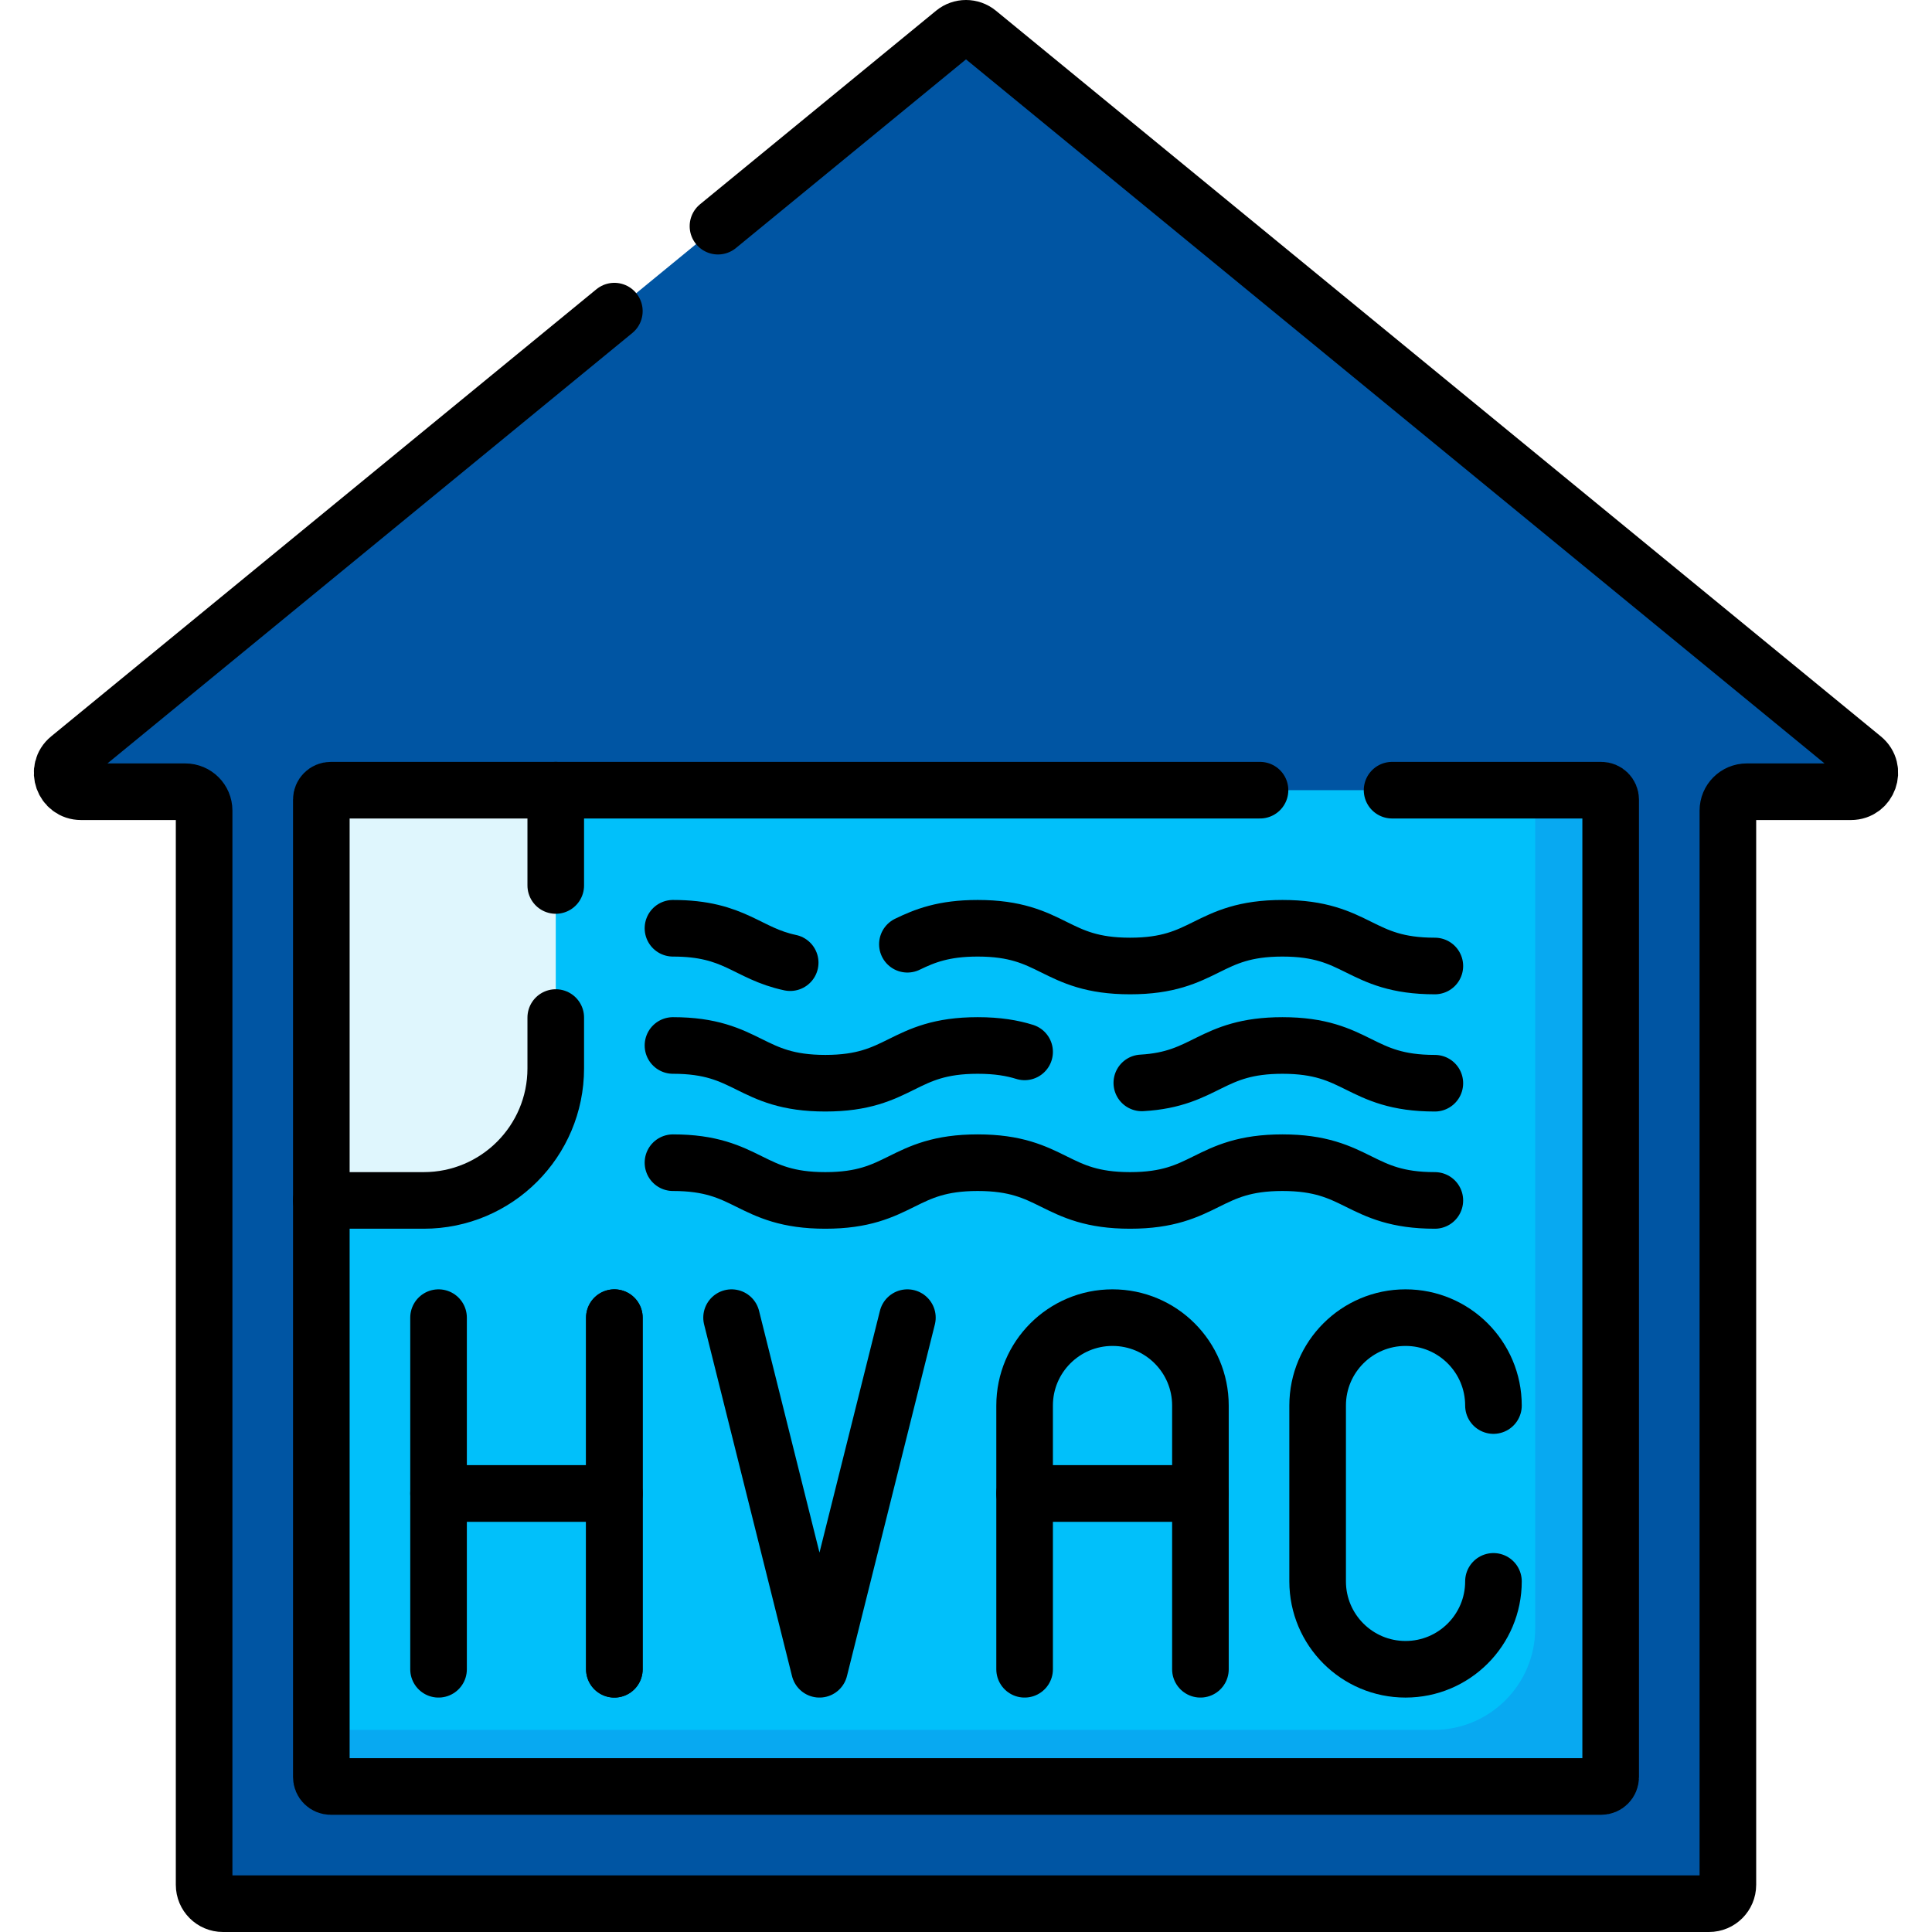
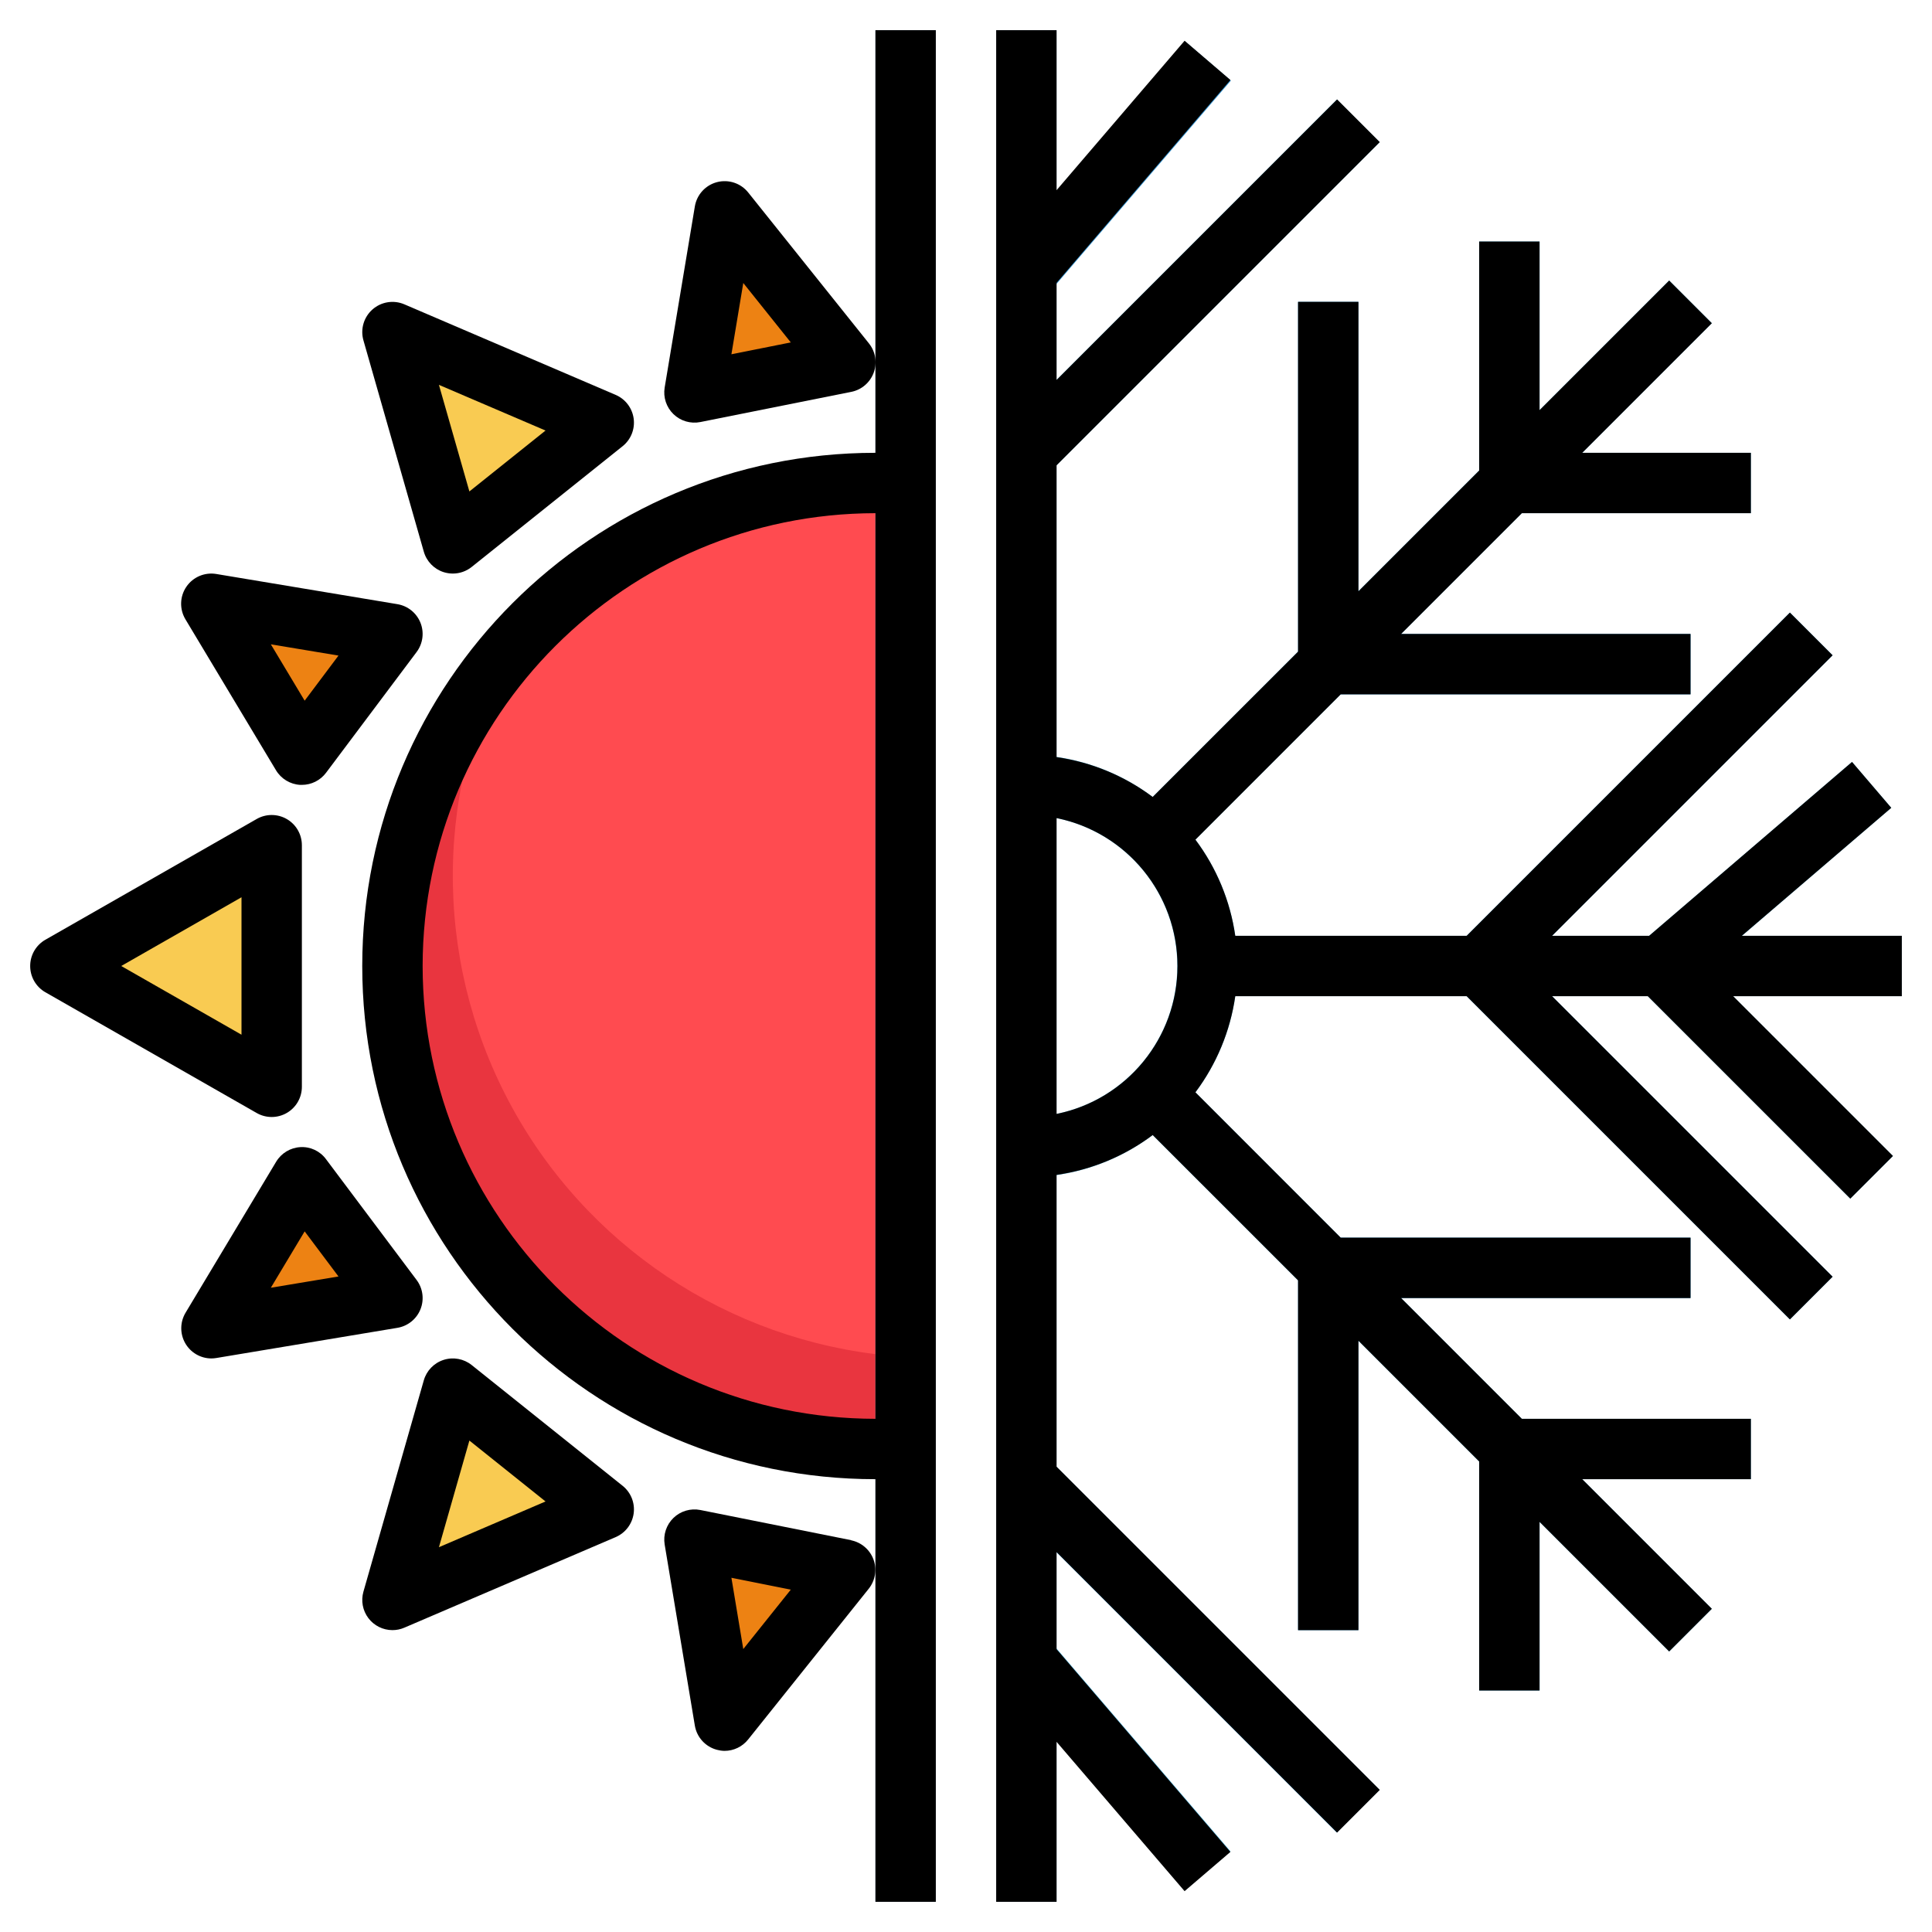
<svg xmlns="http://www.w3.org/2000/svg" version="1.1" width="512" height="512">
-   <svg version="1.1" id="SvgjsSvg1013" x="0px" y="0px" viewBox="0 0 512 512" style="enable-background:new 0 0 512 512;" xml:space="preserve">
-     <g>
-       <path style="fill:#0055A3;" d="M493.688,200.951L259.171,8.634c-1.843-1.512-4.498-1.512-6.341,0L18.312,200.951   c-3.631,2.978-1.526,8.866,3.171,8.866h27.611c2.761,0,5,2.239,5,5V499.5c0,2.761,2.239,5,5,5h393.812c2.761,0,5-2.239,5-5V214.818   c0-2.761,2.239-5,5-5h27.611C495.214,209.818,497.32,203.929,493.688,200.951z" />
-       <path style="fill:#01C0FA;" d="M424.344,473.438H87.656c-1.381,0-2.5-1.119-2.5-2.5V318.125l62.125-108.719h277.062   c1.381,0,2.5,1.119,2.5,2.5v259.031C426.844,472.318,425.724,473.438,424.344,473.438z" />
-       <path style="fill:#08A9F1;" d="M424.344,209.406h-17.5v222.154c0,14.844-12.033,26.877-26.877,26.877H85.156v12.5   c0,1.381,1.119,2.5,2.5,2.5h336.688c1.381,0,2.5-1.119,2.5-2.5V211.906C426.844,210.526,425.724,209.406,424.344,209.406z" />
-       <path style="fill:#DFF6FD;" d="M112.281,318.125H85.156V211.906c0-1.381,1.119-2.5,2.5-2.5h59.625v73.719   C147.281,302.455,131.611,318.125,112.281,318.125z" />
-       <path style="fill:none;stroke:#000000;stroke-width:15;stroke-linecap:round;stroke-linejoin:round;stroke-miterlimit:10;" d="   M368.917,209.406h55.427c1.381,0,2.5,1.119,2.5,2.5v259.031c0,1.381-1.119,2.5-2.5,2.5H87.656c-1.381,0-2.5-1.119-2.5-2.5V318.125" />
-       <line style="fill:none;stroke:#000000;stroke-width:15;stroke-linecap:round;stroke-linejoin:round;stroke-miterlimit:10;" x1="147.281" y1="209.406" x2="333.917" y2="209.406" />
-       <path style="fill:none;stroke:#000000;stroke-width:15;stroke-linecap:round;stroke-linejoin:round;stroke-miterlimit:10;" d="   M162.812,82.453L18.312,200.951c-3.631,2.978-1.526,8.866,3.171,8.866h27.611c2.761,0,5,2.239,5,5V499.5c0,2.761,2.239,5,5,5   h393.812c2.761,0,5-2.239,5-5V214.818c0-2.761,2.239-5,5-5h27.611c4.696,0,6.802-5.888,3.171-8.866L259.171,8.634   c-1.843-1.512-4.498-1.512-6.341,0l-62.56,51.303" />
-       <path style="fill:none;stroke:#000000;stroke-width:15;stroke-linecap:round;stroke-linejoin:round;stroke-miterlimit:10;" d="   M318.125,395.781h-46.594v-23.297c0-12.866,10.43-23.297,23.297-23.297h0c12.866,0,23.297,10.43,23.297,23.297V395.781z" />
-       <polyline style="fill:none;stroke:#000000;stroke-width:15;stroke-linecap:round;stroke-linejoin:round;stroke-miterlimit:10;" points="   271.531,442.375 271.531,395.781 318.125,395.781 318.125,442.375  " />
-       <path style="fill:none;stroke:#000000;stroke-width:15;stroke-linecap:round;stroke-linejoin:round;stroke-miterlimit:10;" d="   M395.781,419.078c0,12.866-10.43,23.297-23.297,23.297h0c-12.866,0-23.297-10.43-23.297-23.297v-46.594   c0-12.866,10.43-23.297,23.297-23.297h0c12.866,0,23.297,10.43,23.297,23.297" />
-       <polyline style="fill:none;stroke:#000000;stroke-width:15;stroke-linecap:round;stroke-linejoin:round;stroke-miterlimit:10;" points="   162.812,349.188 162.812,395.781 116.219,395.781 116.219,349.188  " />
-       <polyline style="fill:none;stroke:#000000;stroke-width:15;stroke-linecap:round;stroke-linejoin:round;stroke-miterlimit:10;" points="   116.219,442.375 116.219,395.781 162.812,395.781 162.812,442.375  " />
-       <line style="fill:none;stroke:#000000;stroke-width:15;stroke-linecap:round;stroke-linejoin:round;stroke-miterlimit:10;" x1="162.812" y1="349.188" x2="162.812" y2="442.375" />
-       <polyline style="fill:none;stroke:#000000;stroke-width:15;stroke-linecap:round;stroke-linejoin:round;stroke-miterlimit:10;" points="   193.875,349.188 217.172,442.375 240.469,349.188  " />
-       <path style="fill:none;stroke:#000000;stroke-width:15;stroke-linecap:round;stroke-linejoin:round;stroke-miterlimit:10;" d="   M240.469,250.234c4.578-2.22,9.573-4.234,18.634-4.234c20.189,0,20.189,10,40.379,10c20.192,0,20.192-10,40.384-10   c20.192,0,20.192,10,40.384,10" />
-       <path style="fill:none;stroke:#000000;stroke-width:15;stroke-linecap:round;stroke-linejoin:round;stroke-miterlimit:10;" d="   M178.344,246c16.488,0,19.511,6.67,31.062,9.115" />
-       <path style="fill:none;stroke:#000000;stroke-width:15;stroke-linecap:round;stroke-linejoin:round;stroke-miterlimit:10;" d="   M302.594,286.978c17.139-0.97,18.174-9.915,37.272-9.915c20.192,0,20.192,10,40.384,10" />
-       <path style="fill:none;stroke:#000000;stroke-width:15;stroke-linecap:round;stroke-linejoin:round;stroke-miterlimit:10;" d="   M178.344,277.062c20.189,0,20.189,10,40.378,10c20.19,0,20.19-10,40.38-10c5.285,0,9.187,0.685,12.429,1.697" />
-       <path style="fill:none;stroke:#000000;stroke-width:15;stroke-linecap:round;stroke-linejoin:round;stroke-miterlimit:10;" d="   M178.344,308.125c20.189,0,20.189,10,40.378,10c20.19,0,20.19-10,40.38-10c20.189,0,20.189,10,40.379,10   c20.192,0,20.192-10,40.384-10c20.192,0,20.192,10,40.384,10" />
-       <path style="fill:none;stroke:#000000;stroke-width:15;stroke-linecap:round;stroke-linejoin:round;stroke-miterlimit:10;" d="   M147.281,269.661v13.464c0,19.33-15.67,35-35,35H85.156V211.906c0-1.381,1.119-2.5,2.5-2.5h59.625v25.254" />
-     </g>
-     <g>
- </g>
-     <g>
- </g>
-     <g>
- </g>
-     <g>
- </g>
-     <g>
- </g>
-     <g>
- </g>
-     <g>
- </g>
-     <g>
- </g>
-     <g>
- </g>
-     <g>
- </g>
-     <g>
- </g>
-     <g>
- </g>
-     <g>
- </g>
-     <g>
- </g>
-     <g>
- </g>
+   <svg id="SvgjsSvg1014" height="512" viewBox="0 0 64 64" width="512" data-name="Layer 3">
+     <path d="m63 33v-2h-22.08a6.955 6.955 0 0 0 -1.32-3.185l17.107-17.108-1.414-1.414-17.109 17.107a6.958 6.958 0 0 0 -4.184-1.4v2a5 5 0 0 1 0 10v2a6.956 6.956 0 0 0 4.185-1.4l17.108 17.107 1.414-1.414-17.107-17.109a6.956 6.956 0 0 0 1.32-3.184z" fill="#62c1ea" />
+     <path d="m9 36.001v-8.001l-7 4.001z" fill="#f9cb52" />
+     <path d="m10 39.001 3 4-6 1z" fill="#ed8213" />
+     <path d="m15 46.001 5 4-7 3z" fill="#f9cb52" />
+     <path d="m23 51.001 5 1-4.001 4.999z" fill="#ed8213" />
+     <path d="m10 25.001 3-4-6-1z" fill="#ed8213" />
+     <path d="m15 18.001 5-4-7-3z" fill="#f9cb52" />
+     <path d="m23 13.001 5-1-4.001-4.999z" fill="#ed8213" />
+     <path d="m61.293 39.707-7-7a1 1 0 0 1 .057-1.467l7-6 1.3 1.52-6.181 5.3 6.237 6.236z" fill="#62c1ea" />
+     <path d="m59.293 43.707-11-11a1 1 0 0 1 0-1.414l11-11 1.414 1.414-10.293 10.293 10.293 10.293z" fill="#3091d0" />
+     <path d="m58 17h-8a1 1 0 0 1 -1-1v-8h2v7h7z" fill="#62c1ea" />
+     <path d="m56 23h-12a1 1 0 0 1 -1-1v-12h2v11h11z" fill="#3091d0" />
+     <path d="m51 56h-2v-8a1 1 0 0 1 1-1h8v2h-7z" fill="#62c1ea" />
+     <path d="m45 54h-2v-12a1 1 0 0 1 1-1h12v2h-11z" fill="#3091d0" />
+     <path d="m36 53.89h2v9.22h-2z" fill="#62c1ea" transform="matrix(.759 -.651 .651 .759 -29.164 38.163)" />
+     <path d="m38.5 46.722h2v15.556h-2z" fill="#3091d0" transform="matrix(.707 -.707 .707 .707 -26.968 43.893)" />
+     <path d="m32.39 4.5h9.22v2h-9.22z" fill="#3091d0" transform="matrix(.651 -.759 .759 .651 8.753 30.022)" />
+     <path d="m31.722 8.5h15.556v2h-15.556z" fill="#62c1ea" transform="matrix(.707 -.707 .707 .707 4.852 30.713)" />
+     <path d="m30 16.031q-.5-.031-1-.031a16 16 0 0 0 0 32q.5 0 1-.031" fill="#e9353f" />
+     <path d="m16.784 21.679a15.966 15.966 0 0 0 13.216 23.271v-28.919q-.5-.031-1-.031a15.958 15.958 0 0 0 -12.216 5.679z" fill="#ff4b50" />
+     <path d="m29 1h2v62h-2z" fill="#93add1" />
+     <path d="m33 1h2v62h-2z" fill="#93add1" />
+     <path d="m1 32a1 1 0 0 0 .5.868l7 4a1 1 0 0 0 1.5-.868v-8a1 1 0 0 0 -1.5-.868l-7 4a1 1 0 0 0 -.5.868zm7-2.277v4.553l-3.984-2.276z" />
+     <path d="m13.928 43.373a1 1 0 0 0 -.128-.973l-3-4a.983.983 0 0 0 -.852-.4 1 1 0 0 0 -.8.484l-3 5a1 1 0 0 0 .852 1.516 1.04 1.04 0 0 0 .165-.014l6-1a1 1 0 0 0 .763-.613zm-4.956-.715 1.12-1.867 1.121 1.494z" />
+     <path d="m13 54a.989.989 0 0 0 .394-.081l7-3a1 1 0 0 0 .231-1.7l-5-4a1 1 0 0 0 -1.586.507l-2 7a1 1 0 0 0 .961 1.274zm2.549-6.28 2.523 2.018-3.532 1.515z" />
+     <path d="m28.2 51.021-5-1a1 1 0 0 0 -1.182 1.144l1 6a1 1 0 0 0 .734.8 1.036 1.036 0 0 0 .248.035 1 1 0 0 0 .781-.375l4-5a1 1 0 0 0 -.585-1.6zm-3.578 3.606-.393-2.361 1.967.393z" />
+     <path d="m6.173 19.438a1 1 0 0 0 -.03 1.078l3 5a1 1 0 0 0 .8.484h.057a1 1 0 0 0 .8-.4l3-4a1 1 0 0 0 -.635-1.586l-6-1a1 1 0 0 0 -.992.424zm5.04 2.279-1.121 1.494-1.12-1.867z" />
+     <path d="m15 19a1 1 0 0 0 .625-.219l5-4a1 1 0 0 0 -.231-1.7l-7-3a1 1 0 0 0 -1.355 1.193l2 7a1 1 0 0 0 .657.679 1.02 1.02 0 0 0 .304.047zm3.072-4.738-2.523 2.018-1.009-3.531z" />
+     <path d="m23.2 13.981 5-1a1 1 0 0 0 .585-1.605l-4-5a1 1 0 0 0 -1.767.461l-1 6a1 1 0 0 0 1.182 1.144zm1.422-4.606 1.574 1.968-1.967.393z" />
+     <path d="m31 63v-62h-2v14a17 17 0 0 0 0 34v14zm-17-31a15.017 15.017 0 0 1 15-15v30a15.017 15.017 0 0 1 -15-15z" />
+     <path d="m62.651 26.76-1.3-1.52-6.722 5.76h-3.215l9.293-9.293-1.414-1.414-10.707 10.707h-7.666a6.955 6.955 0 0 0 -1.32-3.185l4.814-4.815h11.586v-2h-9.586l4-4h7.586v-2h-5.586l4.293-4.293-1.414-1.414-4.293 4.293v-5.586h-2v7.586l-4 4v-9.586h-2v11.586l-4.816 4.814a6.956 6.956 0 0 0 -3.184-1.32v-9.666l10.707-10.707-1.414-1.414-9.293 9.293v-3.216l5.759-6.72-1.518-1.3-4.241 4.95v-5.3h-2v62h2v-5.3l4.241 4.947 1.518-1.3-5.759-6.717v-3.216l9.293 9.293 1.414-1.414-10.707-10.707v-9.666a6.955 6.955 0 0 0 3.185-1.32l4.815 4.814v11.586h2v-9.586l4 4v7.586h2v-5.586l4.293 4.293 1.414-1.414-4.293-4.293h5.586v-2h-7.586l-4-4h9.586v-2h-11.586l-4.814-4.816a6.956 6.956 0 0 0 1.32-3.184h7.666l10.707 10.707 1.414-1.414-9.293-9.293h3.171l6.708 6.707 1.414-1.414-5.293-5.293h5.586v-2h-5.3zm-27.651 10.14v-9.8a5 5 0 0 1 0 9.8z" />
  </svg>
  <style>@media (prefers-color-scheme: light) { :root { filter: none; } }
@media (prefers-color-scheme: dark) { :root { filter: none; } }
</style>
</svg>
